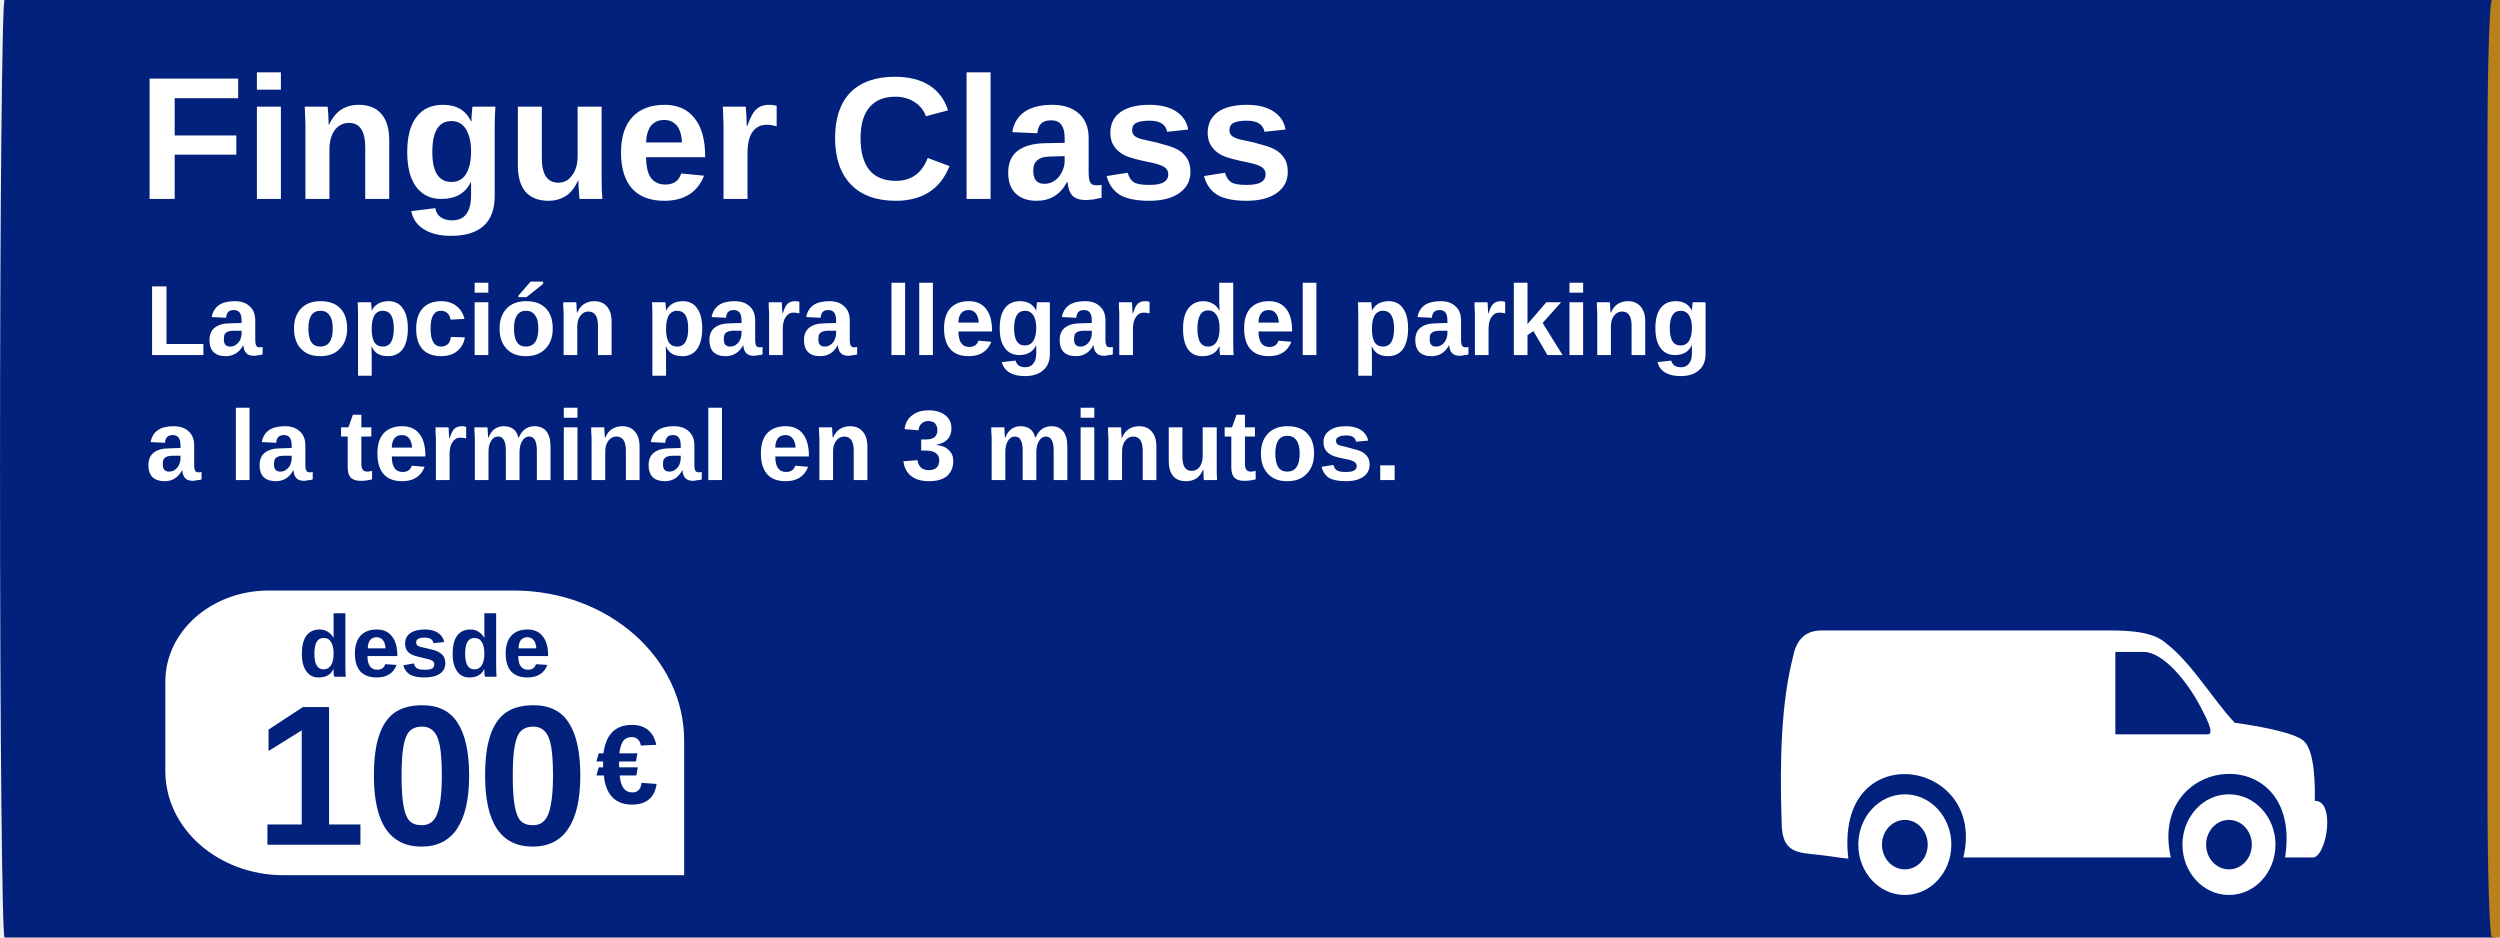
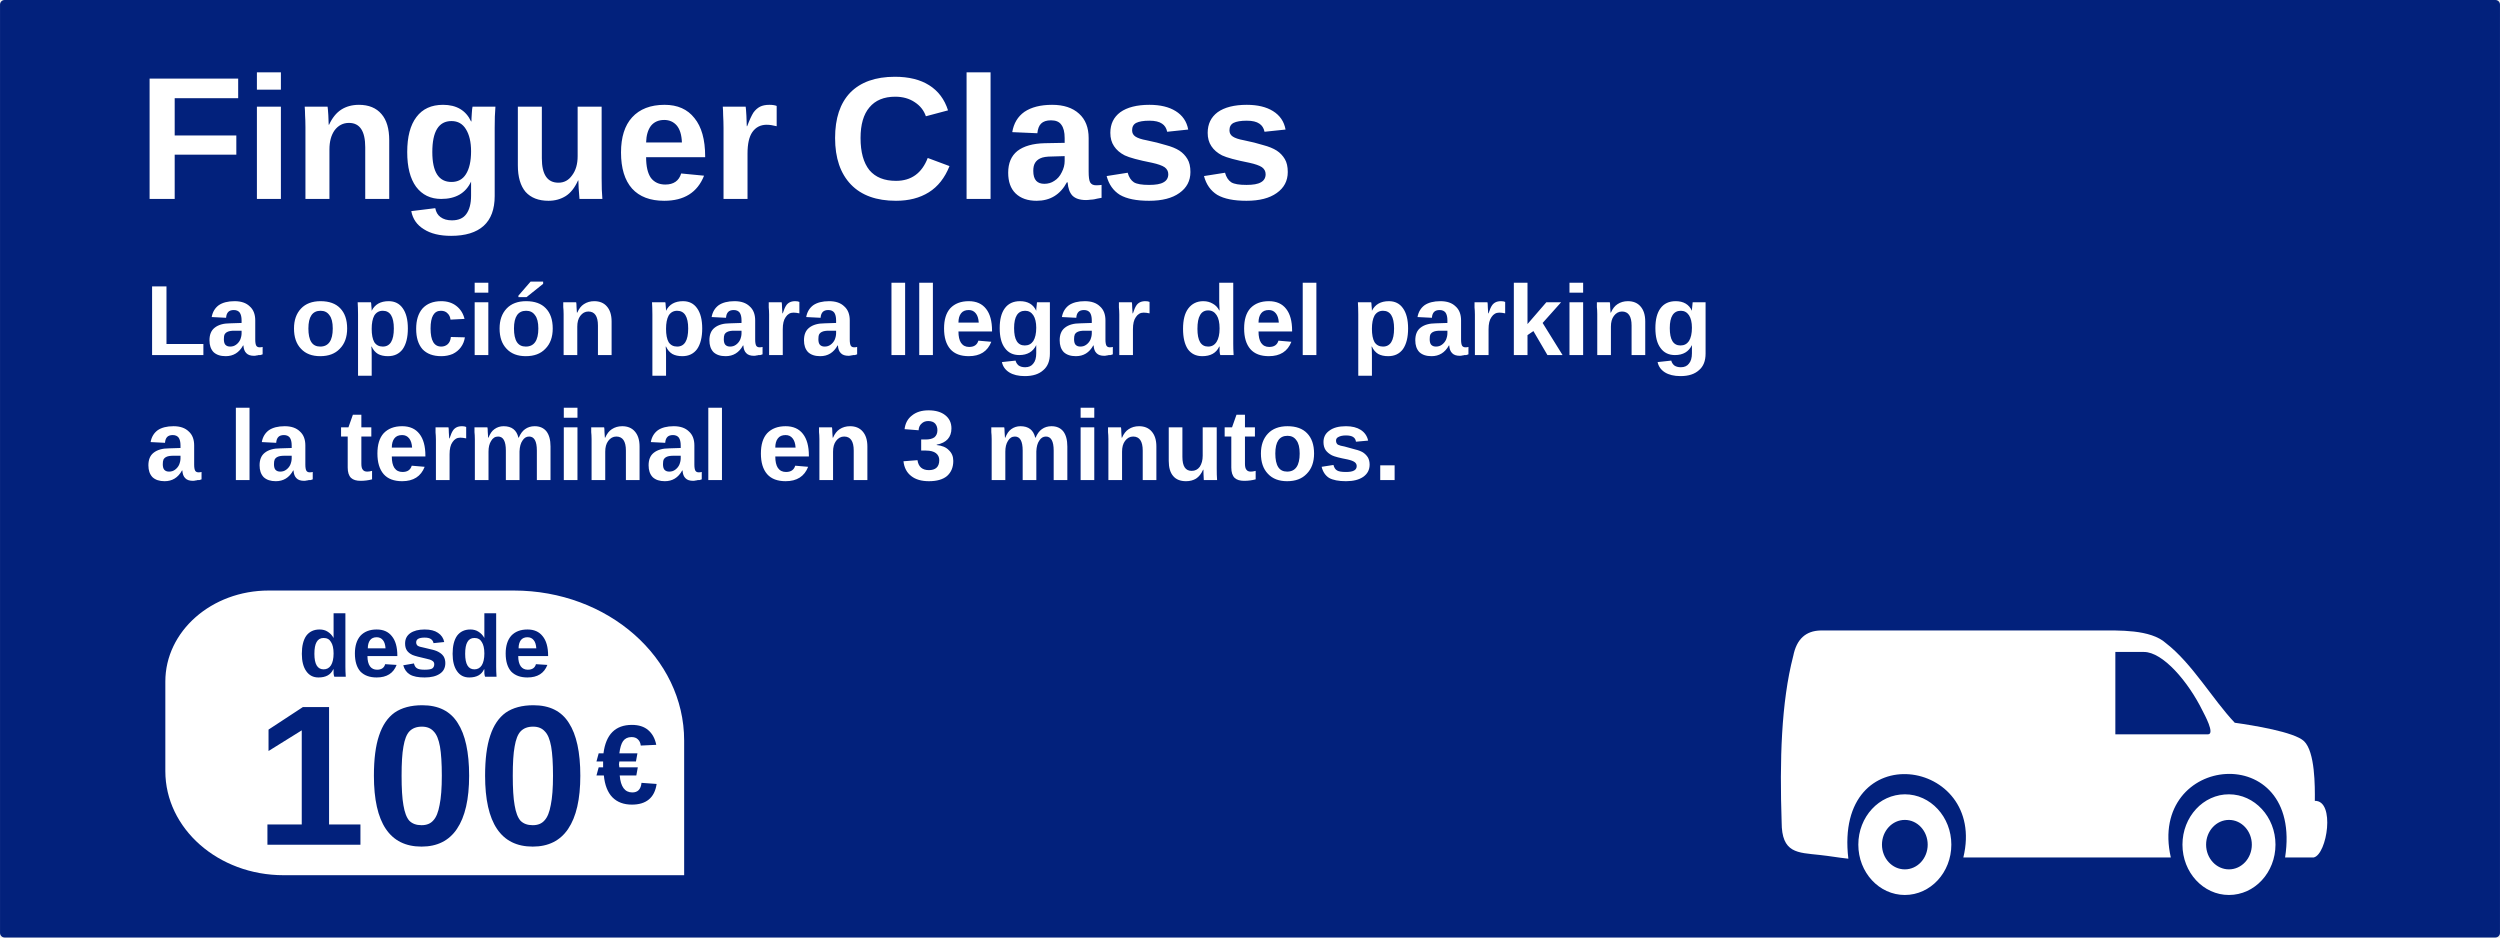
<svg xmlns="http://www.w3.org/2000/svg" width="400" height="150" viewBox="0 0 105.833 39.688" version="1.1" id="svg1" xml:space="preserve">
  <defs id="defs1" />
  <g id="layer1">
-     <rect style="fill:#02217c;fill-opacity:1;stroke-width:0.278" id="rect1" width="105.833" height="39.688" x="0" y="0" rx="0.193" ry="19.844" />
-     <rect style="fill:#ba801c;fill-opacity:1;stroke-width:0.278" id="rect1-6" width="105.833" height="39.688" x="105.304" y="0" rx="0.193" ry="6.254" />
+     <rect style="fill:#02217c;fill-opacity:1;stroke-width:0.278" id="rect1" width="105.833" height="39.688" x="0" y="0" rx="0.193" ry="0.193" />
    <text xml:space="preserve" style="font-style:normal;font-variant:normal;font-weight:bold;font-stretch:normal;font-size:7.408px;font-family:arial;-inkscape-font-specification:'arial Bold';text-align:start;writing-mode:lr-tb;direction:ltr;text-anchor:start;fill:#ba801c;fill-opacity:1;stroke-width:0.265" x="5.831" y="8.422" id="text1">
      <tspan id="tspan1" style="font-style:normal;font-variant:normal;font-weight:bold;font-stretch:normal;font-size:7.408px;font-family:arial;-inkscape-font-specification:'arial Bold';fill:#ffffff;stroke-width:0.265" x="5.831" y="8.422">Finguer Class</tspan>
    </text>
    <text xml:space="preserve" style="font-style:normal;font-variant:normal;font-weight:bold;font-stretch:normal;font-size:4.233px;font-family:arial;-inkscape-font-specification:'arial Bold';text-align:start;writing-mode:lr-tb;direction:ltr;text-anchor:start;fill:#ffffff;fill-opacity:1;stroke-width:0.265" x="6.156" y="15.031" id="text2">
      <tspan id="tspan2" style="font-style:normal;font-variant:normal;font-weight:bold;font-stretch:normal;font-size:4.233px;font-family:arial;-inkscape-font-specification:'arial Bold';stroke-width:0.265" x="6.156" y="15.031">La opción para llegar del parking</tspan>
      <tspan style="font-style:normal;font-variant:normal;font-weight:bold;font-stretch:normal;font-size:4.233px;font-family:arial;-inkscape-font-specification:'arial Bold';stroke-width:0.265" x="6.156" y="20.323" id="tspan3">a la terminal en 3 minutos.</tspan>
    </text>
    <path style="fill:#ffffff;fill-opacity:1;stroke-width:0.265" id="rect3" width="22.945" height="14.298" x="129.832" y="56.453" d="m 137.365,56.453 h 10.842 a 4.569,4.569 45 0 1 4.569,4.569 v 4.5 a 5.229,5.229 135 0 1 -5.229,5.229 h -17.716 V 63.987 a 7.534,7.534 135 0 1 7.534,-7.534 z" transform="matrix(-0.9572225,0,0,0.8428571,153.2391,-22.5822)" />
    <text xml:space="preserve" style="font-style:normal;font-variant:normal;font-weight:bold;font-stretch:normal;font-size:3.704px;font-family:arial;-inkscape-font-specification:'arial Bold';text-align:start;writing-mode:lr-tb;direction:ltr;text-anchor:start;fill:#02217c;fill-opacity:1;stroke-width:0.265" x="12.62" y="28.652" id="text4">
      <tspan id="tspan4" style="font-style:normal;font-variant:normal;font-weight:bold;font-stretch:normal;font-size:3.704px;font-family:arial;-inkscape-font-specification:'arial Bold';fill:#02217c;fill-opacity:1;stroke-width:0.265" x="12.62" y="28.652">desde</tspan>
    </text>
    <text xml:space="preserve" style="font-style:normal;font-variant:normal;font-weight:bold;font-stretch:normal;font-size:8.467px;font-family:arial;-inkscape-font-specification:'arial Bold';text-align:start;writing-mode:lr-tb;direction:ltr;text-anchor:start;fill:#02217c;fill-opacity:1;stroke-width:0.265" x="10.79" y="35.764" id="text5">
      <tspan id="tspan5" style="font-style:normal;font-variant:normal;font-weight:bold;font-stretch:normal;font-size:8.467px;font-family:arial;-inkscape-font-specification:'arial Bold';stroke-width:0.265" x="10.79" y="35.764">100</tspan>
    </text>
    <text xml:space="preserve" style="font-style:normal;font-variant:normal;font-weight:bold;font-stretch:normal;font-size:4.763px;font-family:arial;-inkscape-font-specification:'arial Bold';text-align:start;writing-mode:lr-tb;direction:ltr;text-anchor:start;fill:#02217c;fill-opacity:1;stroke-width:0.265" x="25.234" y="34.015" id="text6">
      <tspan id="tspan6" style="font-style:normal;font-variant:normal;font-weight:bold;font-stretch:normal;font-size:4.763px;font-family:arial;-inkscape-font-specification:'arial Bold';stroke-width:0.265" x="25.234" y="34.015">€</tspan>
    </text>
    <path class="st0" d="m 75.913,27.775 c 0.143,-0.735 0.546,-1.068 1.152,-1.084 h 11.799 c 0.811,0 2.176,-0.057 2.829,0.538 1.111,0.858 1.975,2.378 2.912,3.368 0.762,0.106 2.526,0.389 2.933,0.78 0.469,0.452 0.463,1.909 0.457,2.526 0.872,-0.018 0.52,2.266 -0.045,2.396 h -1.214 c 0.779,-5.022 -5.836,-4.399 -4.838,0 H 83.115 c 1.022,-4.211 -5.495,-5.193 -4.868,0.053 -0.486,-0.053 -0.734,-0.106 -1.22,-0.159 -0.932,-0.102 -1.604,-0.067 -1.604,-1.387 -0.087,-2.616 -0.019,-5.063 0.489,-7.031 z m 4.725,6.935 c -0.535,0 -0.968,0.469 -0.968,1.047 0,0.579 0.433,1.047 0.968,1.047 0.535,0 0.968,-0.469 0.968,-1.047 0,-0.577 -0.433,-1.047 -0.968,-1.047 z m 8.91,-7.11 h 1.212 c 0.804,0 1.877,1.257 2.485,2.496 0.062,0.126 0.546,0.992 0.222,0.992 H 89.55 V 30.955 27.732 27.6 Z m 4.812,7.11 c -0.535,0 -0.968,0.469 -0.968,1.047 0,0.579 0.433,1.047 0.968,1.047 0.535,0 0.968,-0.469 0.968,-1.047 0,-0.577 -0.433,-1.047 -0.968,-1.047 z m 0,-1.084 c -1.088,0 -1.969,0.953 -1.969,2.131 0,1.178 0.881,2.131 1.969,2.131 1.088,0 1.969,-0.953 1.969,-2.131 0,-1.176 -0.883,-2.131 -1.969,-2.131 z m -13.722,0 c -1.088,0 -1.969,0.953 -1.969,2.131 0,1.178 0.881,2.131 1.969,2.131 1.088,0 1.969,-0.953 1.969,-2.131 0,-1.176 -0.881,-2.131 -1.969,-2.131 z" id="path1" style="clip-rule:evenodd;fill:#ffffff;fill-rule:evenodd;stroke-width:0.196" />
  </g>
</svg>
